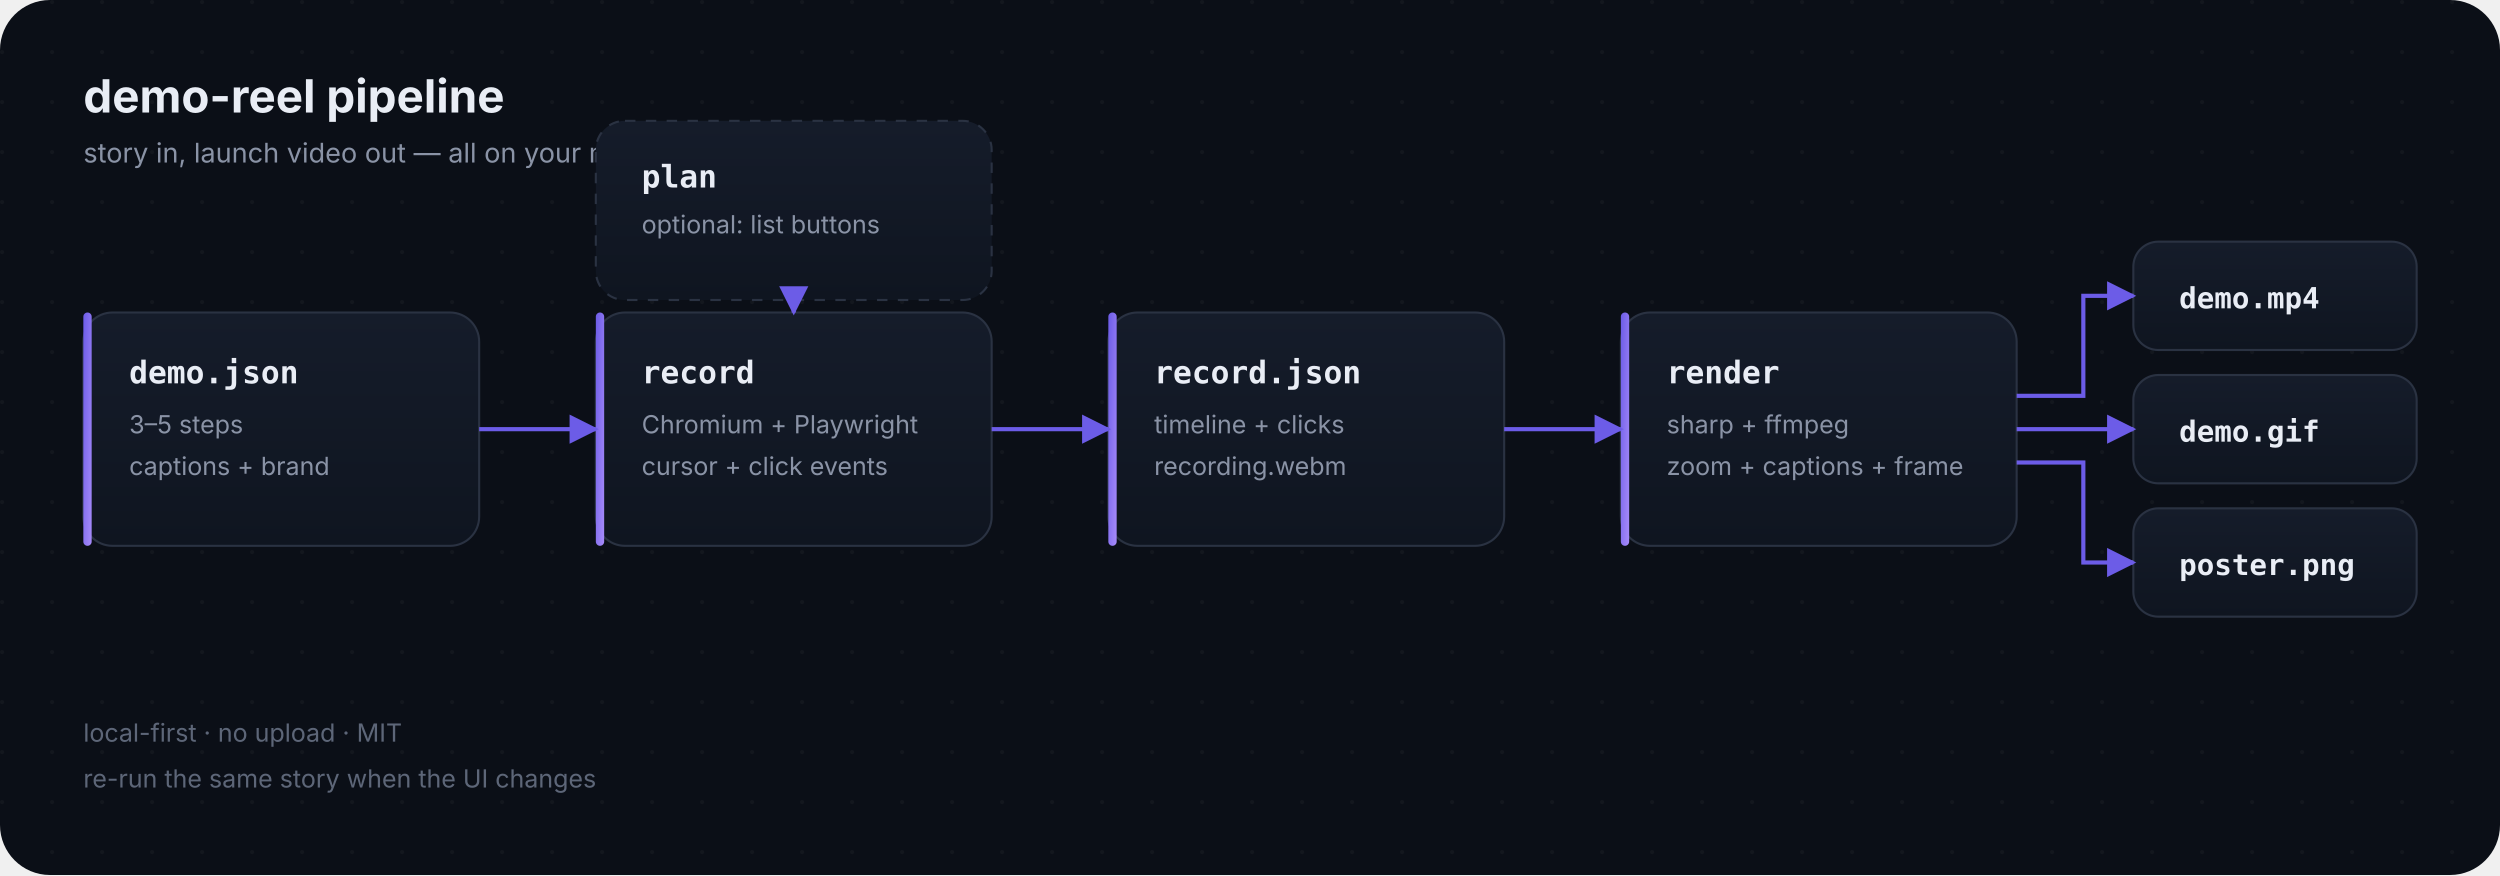
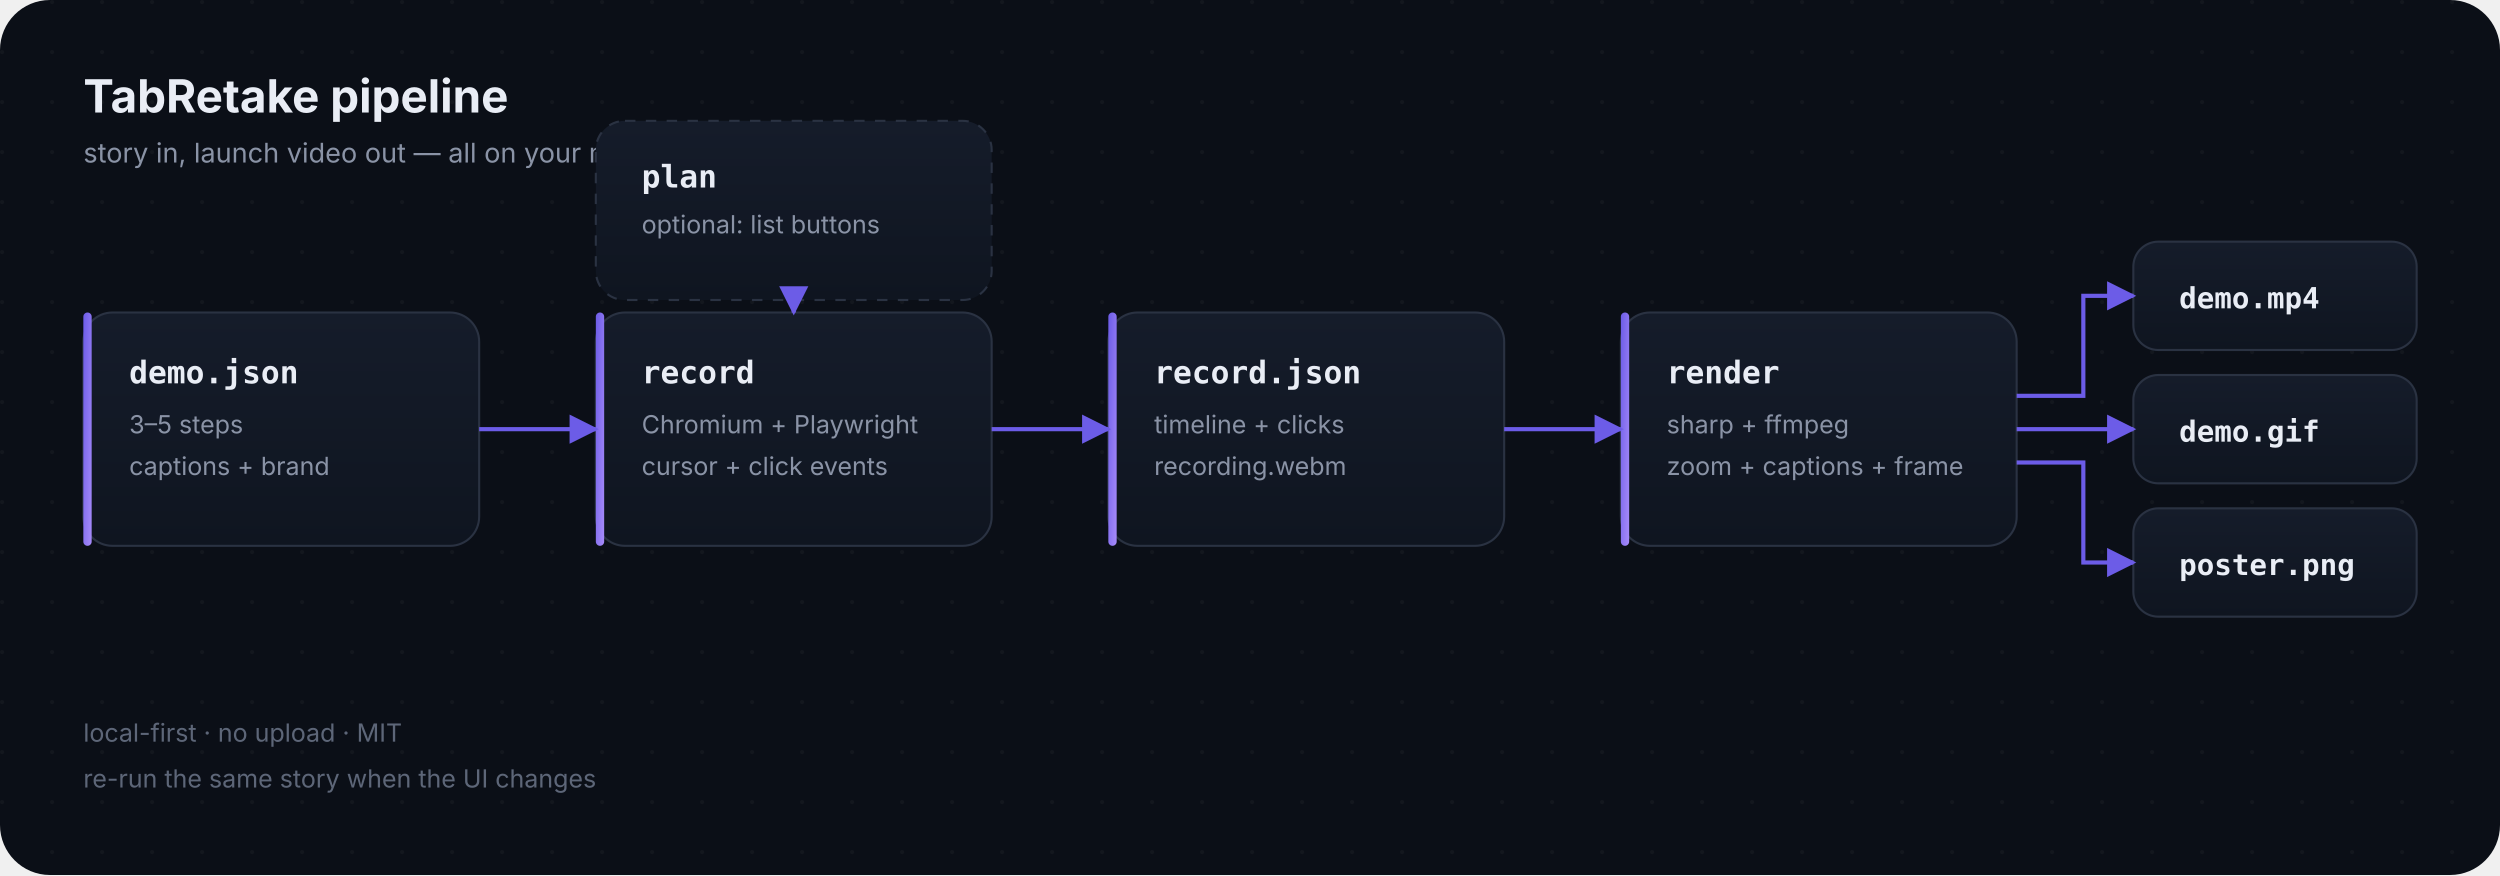
<svg xmlns="http://www.w3.org/2000/svg" width="1200" height="420" viewBox="0 0 1200 420">
  <defs>
    <marker id="arrow" viewBox="0 0 10 10" refX="9" refY="5" markerWidth="7" markerHeight="7" orient="auto-start-reverse">
      <path d="M0 0 L10 5 L0 10 z" fill="#6C5CE7" />
    </marker>
    <linearGradient id="accent" x1="0" y1="0" x2="1" y2="1">
      <stop offset="0" stop-color="#6C5CE7" />
      <stop offset="1" stop-color="#A78BFA" />
    </linearGradient>
    <linearGradient id="box" x1="0" y1="0" x2="0" y2="1">
      <stop offset="0" stop-color="#151C2A" />
      <stop offset="1" stop-color="#0F1520" />
    </linearGradient>
    <pattern id="dots" width="24" height="24" patternUnits="userSpaceOnUse">
      <circle cx="1" cy="1" r="1" fill="#FFFFFF" fill-opacity="0.035" />
    </pattern>
  </defs>
  <rect width="1200" height="420" rx="24" fill="#0B0F17" />
  <rect width="1200" height="420" rx="24" fill="url(#dots)" />
-   <text x="40" y="54" fill="#E9EDF5" font-family="Inter, Segoe UI, Arial, sans-serif" font-size="22" font-weight="700">demo-reel pipeline</text>
+   <text x="40" y="54" fill="#E9EDF5" font-family="Inter, Segoe UI, Arial, sans-serif" font-size="22" font-weight="700">TabRetake pipeline</text>
  <text x="40" y="78" fill="#8A93A6" font-family="Inter, Segoe UI, Arial, sans-serif" font-size="13">story in, launch video out — all on your machine</text>
  <rect x="40" y="150" width="190" height="112" rx="14" fill="url(#box)" stroke="#2A3242" />
  <rect x="40" y="150" width="4" height="112" rx="2" fill="url(#accent)" />
  <text x="62" y="184" fill="#E9EDF5" font-family="ui-monospace, SFMono-Regular, Consolas, monospace" font-size="15" font-weight="600">demo.json</text>
  <text x="62" y="208" fill="#8A93A6" font-family="Inter, Segoe UI, Arial, sans-serif" font-size="12">3–5 steps</text>
  <text x="62" y="228" fill="#8A93A6" font-family="Inter, Segoe UI, Arial, sans-serif" font-size="12">captions + brand</text>
  <rect x="286" y="58" width="190" height="86" rx="14" fill="url(#box)" stroke="#2A3242" stroke-dasharray="5 5" />
  <text x="308" y="90" fill="#E9EDF5" font-family="ui-monospace, SFMono-Regular, Consolas, monospace" font-size="15" font-weight="600">plan</text>
  <text x="308" y="112" fill="#8A93A6" font-family="Inter, Segoe UI, Arial, sans-serif" font-size="12">optional: list buttons</text>
  <rect x="286" y="150" width="190" height="112" rx="14" fill="url(#box)" stroke="#2A3242" />
  <rect x="286" y="150" width="4" height="112" rx="2" fill="url(#accent)" />
  <text x="308" y="184" fill="#E9EDF5" font-family="ui-monospace, SFMono-Regular, Consolas, monospace" font-size="15" font-weight="600">record</text>
  <text x="308" y="208" fill="#8A93A6" font-family="Inter, Segoe UI, Arial, sans-serif" font-size="12">Chromium + Playwright</text>
  <text x="308" y="228" fill="#8A93A6" font-family="Inter, Segoe UI, Arial, sans-serif" font-size="12">cursor + click events</text>
  <rect x="532" y="150" width="190" height="112" rx="14" fill="url(#box)" stroke="#2A3242" />
  <rect x="532" y="150" width="4" height="112" rx="2" fill="url(#accent)" />
  <text x="554" y="184" fill="#E9EDF5" font-family="ui-monospace, SFMono-Regular, Consolas, monospace" font-size="15" font-weight="600">record.json</text>
  <text x="554" y="208" fill="#8A93A6" font-family="Inter, Segoe UI, Arial, sans-serif" font-size="12">timeline + clicks</text>
  <text x="554" y="228" fill="#8A93A6" font-family="Inter, Segoe UI, Arial, sans-serif" font-size="12">recording.webm</text>
  <rect x="778" y="150" width="190" height="112" rx="14" fill="url(#box)" stroke="#2A3242" />
  <rect x="778" y="150" width="4" height="112" rx="2" fill="url(#accent)" />
  <text x="800" y="184" fill="#E9EDF5" font-family="ui-monospace, SFMono-Regular, Consolas, monospace" font-size="15" font-weight="600">render</text>
  <text x="800" y="208" fill="#8A93A6" font-family="Inter, Segoe UI, Arial, sans-serif" font-size="12">sharp + ffmpeg</text>
  <text x="800" y="228" fill="#8A93A6" font-family="Inter, Segoe UI, Arial, sans-serif" font-size="12">zoom + captions + frame</text>
  <rect x="1024" y="116" width="136" height="52" rx="12" fill="url(#box)" stroke="#2A3242" />
  <text x="1046" y="148" fill="#E9EDF5" font-family="ui-monospace, SFMono-Regular, Consolas, monospace" font-size="14" font-weight="600">demo.mp4</text>
  <rect x="1024" y="180" width="136" height="52" rx="12" fill="url(#box)" stroke="#2A3242" />
  <text x="1046" y="212" fill="#E9EDF5" font-family="ui-monospace, SFMono-Regular, Consolas, monospace" font-size="14" font-weight="600">demo.gif</text>
  <rect x="1024" y="244" width="136" height="52" rx="12" fill="url(#box)" stroke="#2A3242" />
  <text x="1046" y="276" fill="#E9EDF5" font-family="ui-monospace, SFMono-Regular, Consolas, monospace" font-size="14" font-weight="600">poster.png</text>
  <path d="M230 206 H286" stroke="#6C5CE7" stroke-width="2" marker-end="url(#arrow)" />
  <path d="M381 144 V150" stroke="#6C5CE7" stroke-width="2" marker-end="url(#arrow)" />
  <path d="M476 206 H532" stroke="#6C5CE7" stroke-width="2" marker-end="url(#arrow)" />
  <path d="M722 206 H778" stroke="#6C5CE7" stroke-width="2" marker-end="url(#arrow)" />
  <path d="M968 190 H1000 V142 H1024" stroke="#6C5CE7" stroke-width="2" fill="none" marker-end="url(#arrow)" />
  <path d="M968 206 H1024" stroke="#6C5CE7" stroke-width="2" marker-end="url(#arrow)" />
  <path d="M968 222 H1000 V270 H1024" stroke="#6C5CE7" stroke-width="2" fill="none" marker-end="url(#arrow)" />
  <text x="40" y="356" fill="#5D6678" font-family="Inter, Segoe UI, Arial, sans-serif" font-size="12">local-first · no upload · MIT</text>
  <text x="40" y="378" fill="#5D6678" font-family="Inter, Segoe UI, Arial, sans-serif" font-size="12">re-run the same story when the UI changes</text>
</svg>
